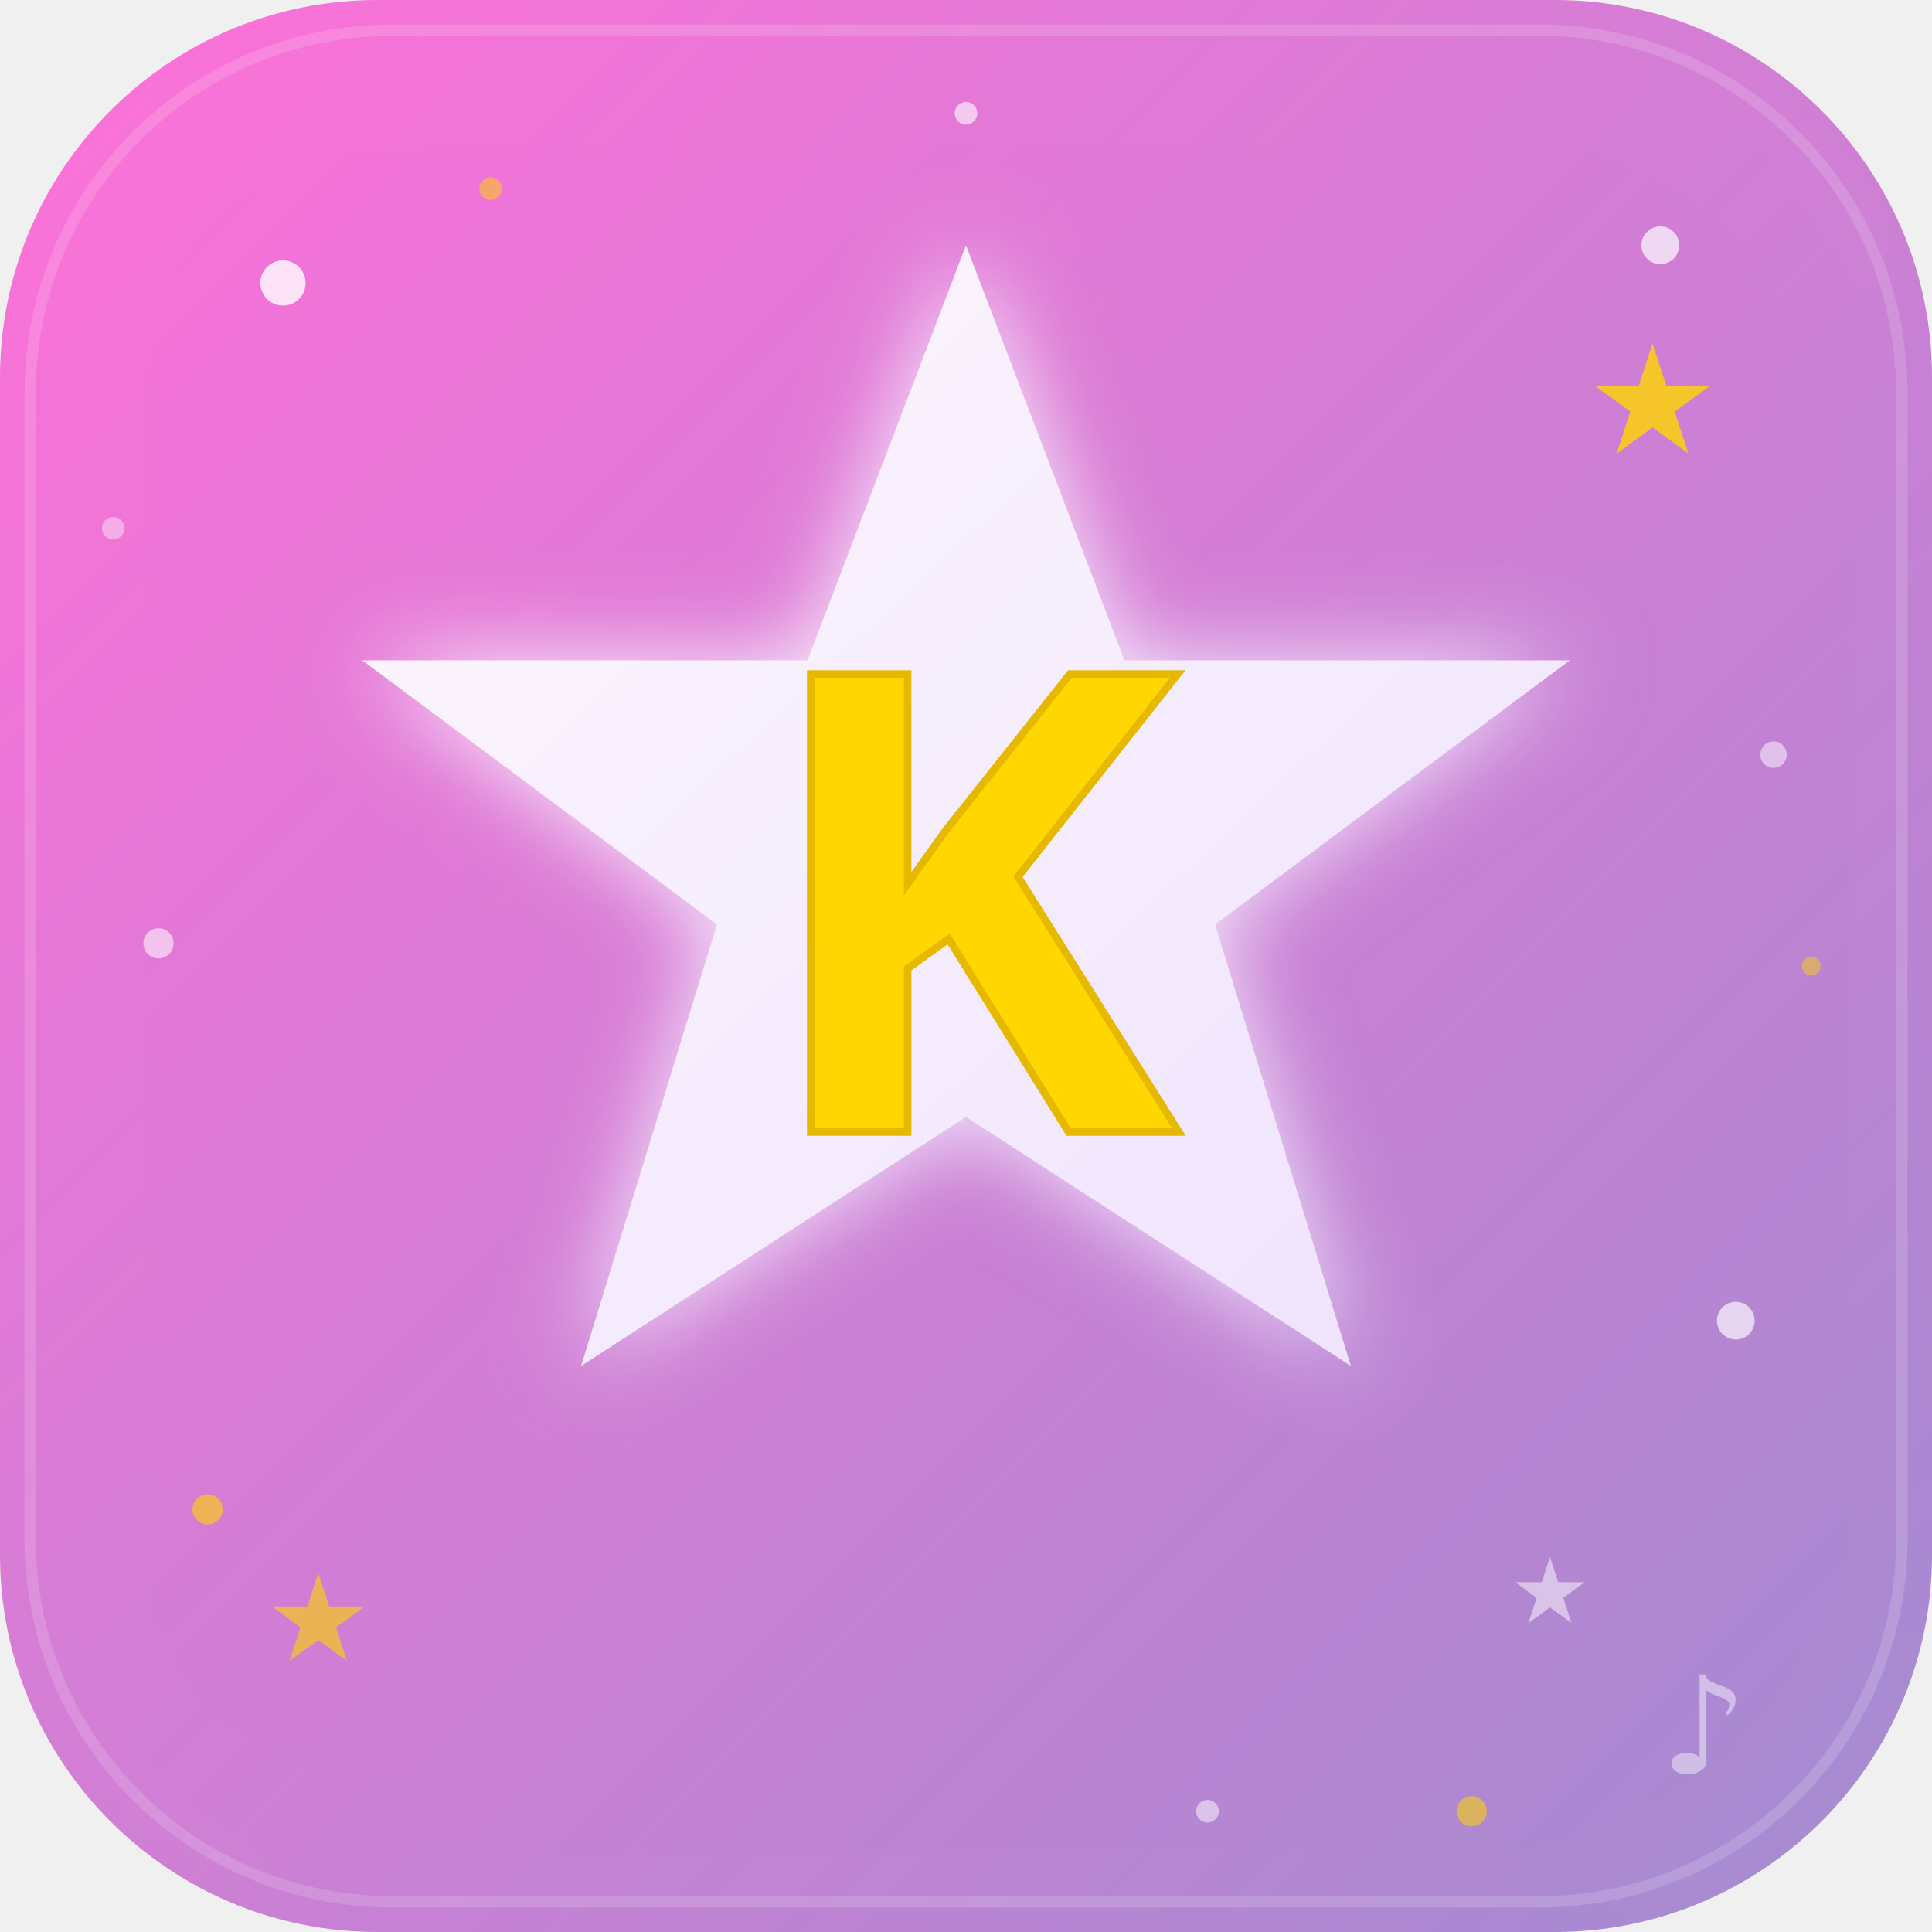
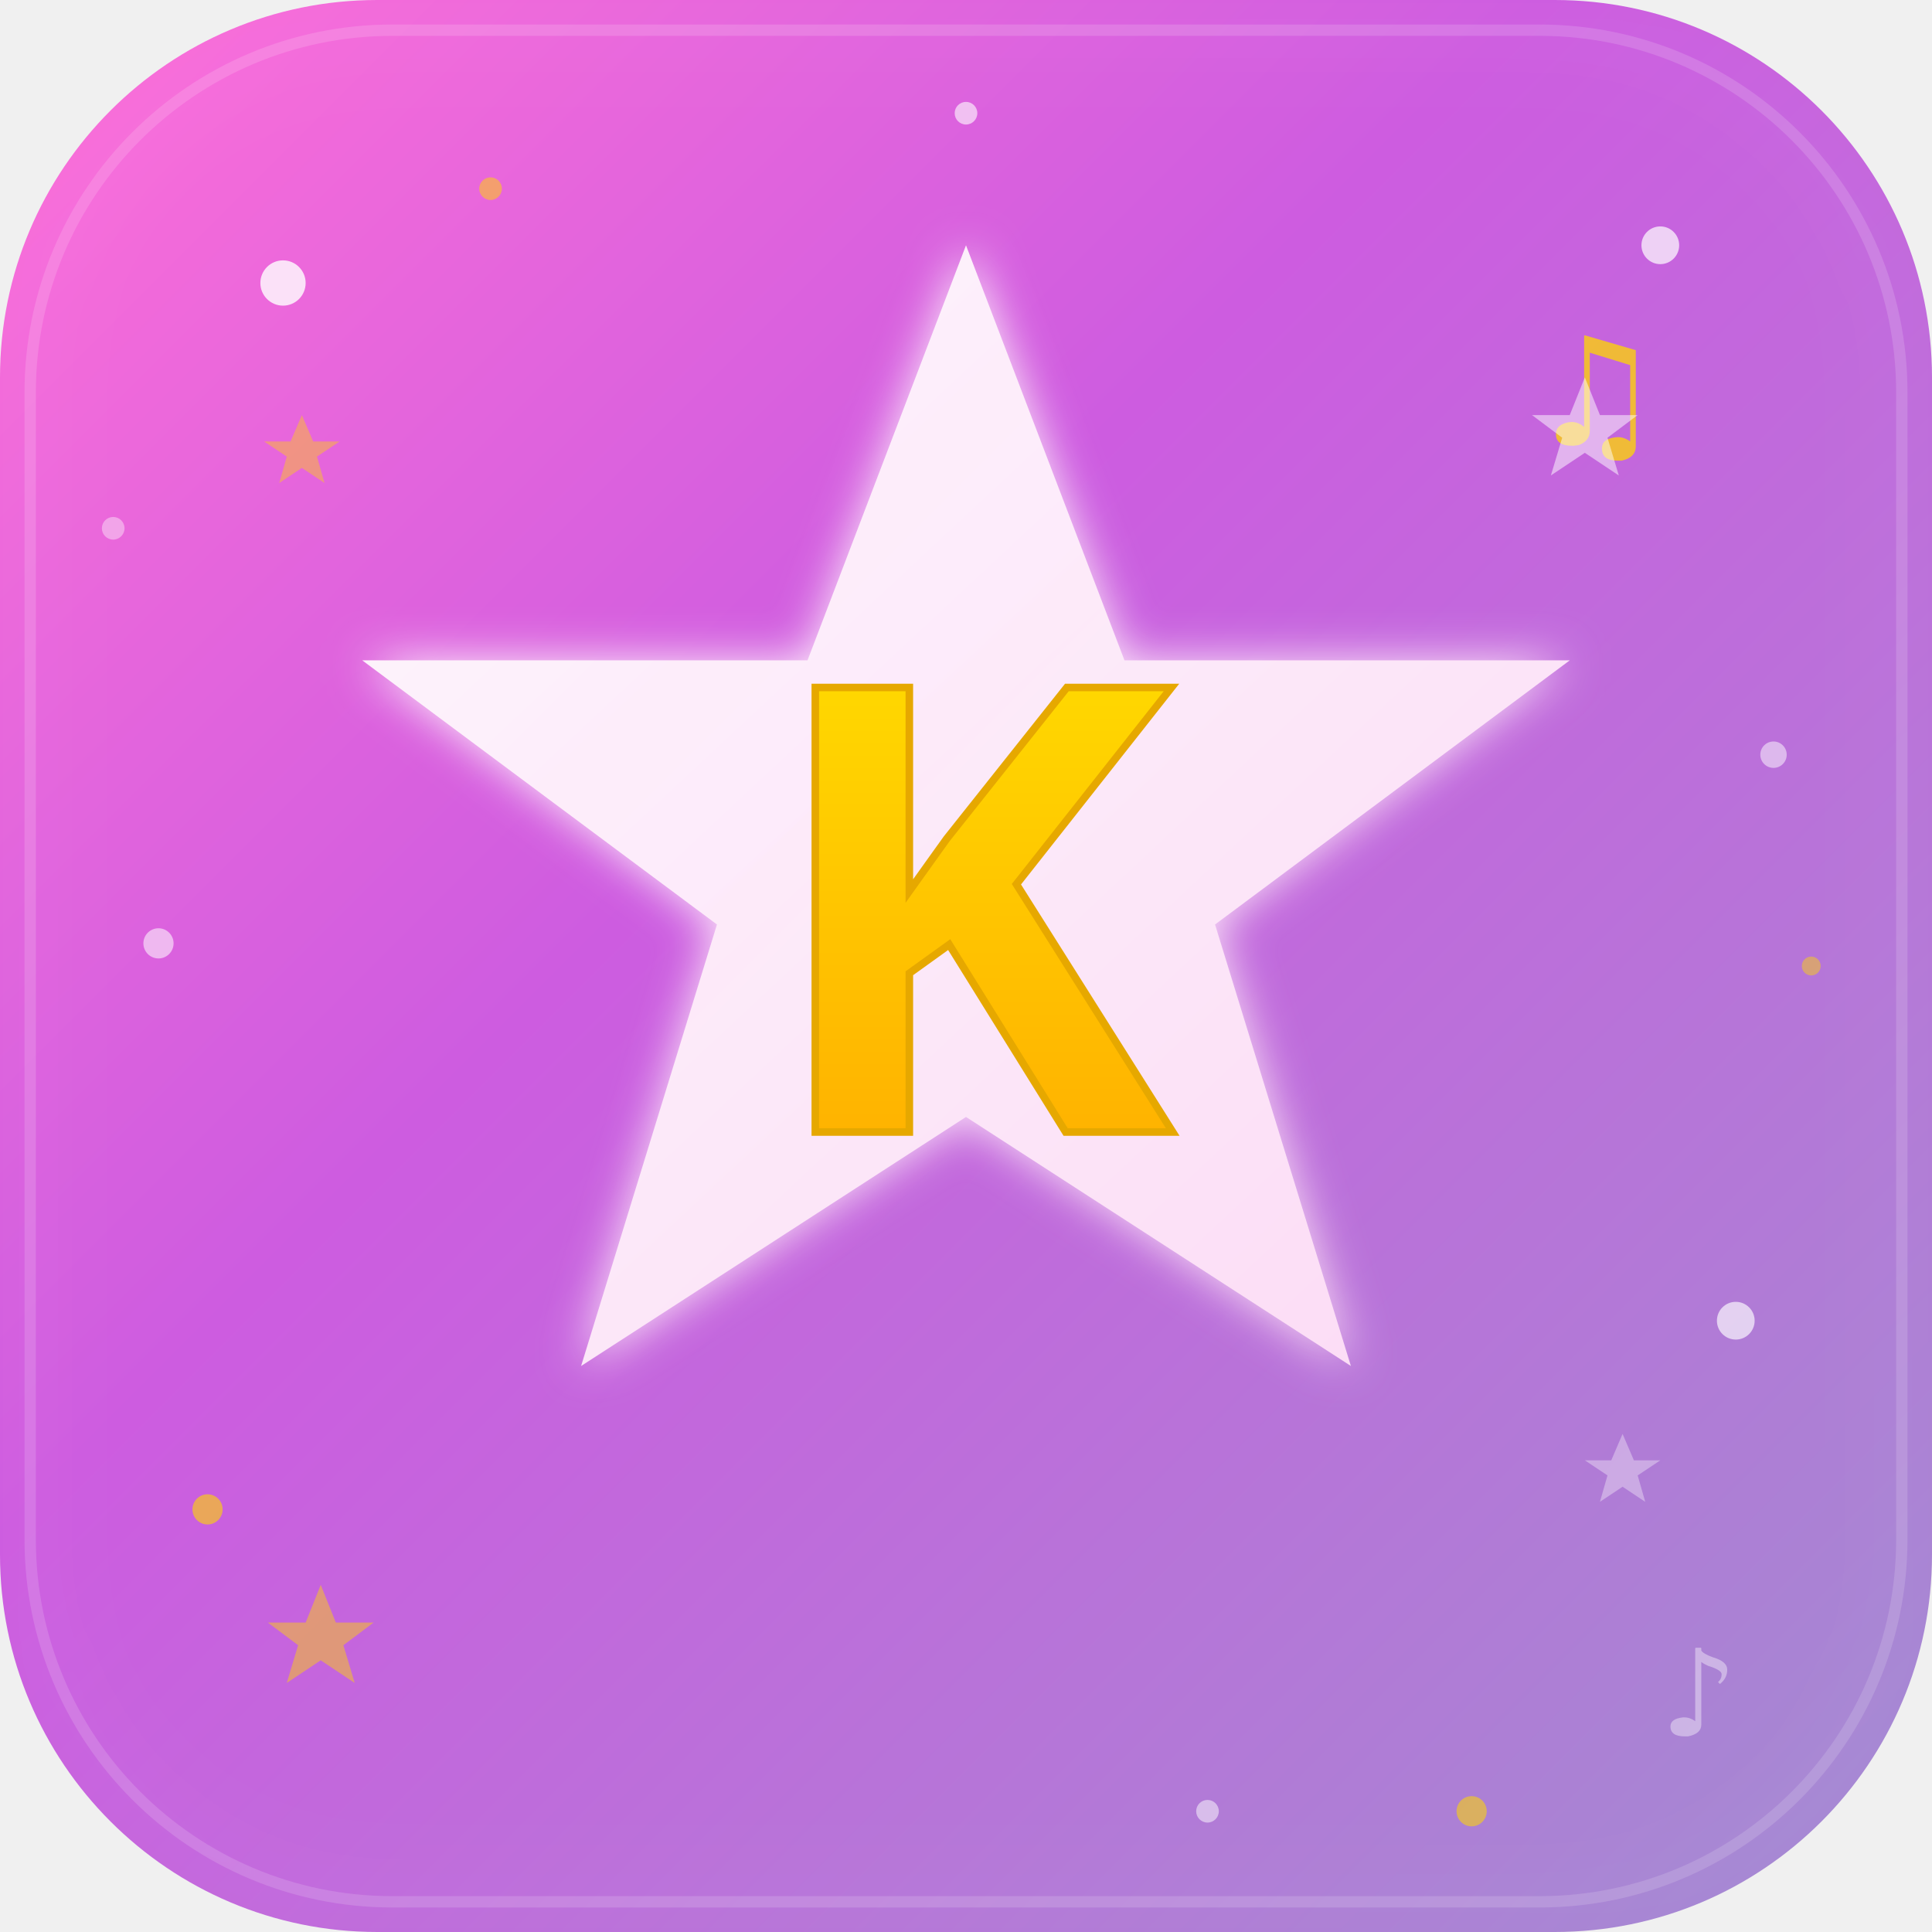
<svg xmlns="http://www.w3.org/2000/svg" viewBox="0 0 512 512" width="512" height="512">
  <defs>
    <linearGradient id="bg" x1="0%" y1="0%" x2="100%" y2="100%">
-       <stop offset="0%" style="stop-color:#ff6fd8" />
-       <stop offset="100%" style="stop-color:#a18cd1" />
+       <stop offset="0%" stop-color="#ff6fd8" />
+       <stop offset="40%" stop-color="#cd5ce0" />
+       <stop offset="100%" stop-color="#a18cd1" />
    </linearGradient>
    <linearGradient id="starGrad" x1="0%" y1="0%" x2="100%" y2="100%">
-       <stop offset="0%" style="stop-color:#ffffff" />
-       <stop offset="100%" style="stop-color:#f0e6ff" />
+       <stop offset="0%" stop-color="#ffffff" />
+       <stop offset="100%" stop-color="#ffe0f7" />
+     </linearGradient>
+     <linearGradient id="kGrad" x1="0%" y1="0%" x2="0%" y2="100%">
+       <stop offset="0%" stop-color="#ffd700" />
+       <stop offset="100%" stop-color="#ffb300" />
    </linearGradient>
    <filter id="glow" x="-20%" y="-20%" width="140%" height="140%">
-       <feGaussianBlur stdDeviation="12" result="blur" />
+       <feGaussianBlur stdDeviation="10" result="blur" />
      <feComposite in="SourceGraphic" in2="blur" operator="over" />
    </filter>
-     <filter id="outerGlow" x="-30%" y="-30%" width="160%" height="160%">
-       <feGaussianBlur stdDeviation="18" result="blur" />
+     <filter id="starGlow" x="-15%" y="-15%" width="130%" height="130%">
+       <feGaussianBlur stdDeviation="6" result="blur" />
      <feMerge>
        <feMergeNode in="blur" />
        <feMergeNode in="SourceGraphic" />
      </feMerge>
    </filter>
  </defs>
  <rect width="512" height="512" rx="100" fill="url(#bg)" />
-   <rect x="8" y="8" width="496" height="496" rx="96" fill="none" stroke="rgba(255,255,255,0.15)" stroke-width="3" filter="url(#outerGlow)" />
-   <polygon points="256,65 298,175 416,175 322,245 358,362 256,296 154,362 190,245 96,175 214,175" fill="url(#starGrad)" opacity="0.95" filter="url(#glow)" />
-   <text x="256" y="300" text-anchor="middle" font-family="'Arial Black',sans-serif" font-weight="900" font-size="170" fill="#ffd700" stroke="#e6b800" stroke-width="2">K</text>
-   <text x="420" y="120" font-family="sans-serif" font-size="40" fill="#ffd700" opacity="0.8">★</text>
-   <text x="70" y="440" font-family="sans-serif" font-size="32" fill="#ffd700" opacity="0.6">★</text>
-   <text x="400" y="430" font-family="sans-serif" font-size="24" fill="#fff" opacity="0.5">★</text>
-   <text x="440" y="470" font-family="sans-serif" font-size="36" fill="#fff" opacity="0.45">♪</text>
+   <rect x="8" y="8" width="496" height="496" rx="96" fill="none" stroke="rgba(255,255,255,0.15)" stroke-width="3" filter="url(#glow)" />
+   <polygon points="256,65 298,175 416,175 322,245 358,362 256,296 154,362 190,245 96,175 214,175" fill="url(#starGrad)" opacity="0.95" filter="url(#starGlow)" />
+   <text x="256" y="300" text-anchor="middle" font-family="'Arial Black',sans-serif" font-weight="900" font-size="165" fill="url(#kGrad)" stroke="#e6a800" stroke-width="2">K</text>
+   <text x="405" y="118" font-family="sans-serif" font-size="40" fill="#ffd700" opacity="0.75">♫</text>
+   <text x="440" y="460" font-family="sans-serif" font-size="32" fill="#fff" opacity="0.4">♪</text>
+   <polygon points="420,100 424,110 434,110 426,116 429,126 420,120 411,126 414,116 406,110 416,110" fill="#fff" opacity="0.5" />
+   <polygon points="85,420 89,430 99,430 91,436 94,446 85,440 76,446 79,436 71,430 81,430" fill="#ffd700" opacity="0.45" />
+   <polygon points="430,380 433,387 440,387 434,391 436,398 430,394 424,398 426,391 420,387 427,387" fill="#fff" opacity="0.35" />
+   <polygon points="80,110 83,117 90,117 84,121 86,128 80,124 74,128 76,121 70,117 77,117" fill="#ffd700" opacity="0.4" />
  <circle cx="75" cy="75" r="6" fill="#fff" opacity="0.8" />
  <circle cx="440" cy="65" r="5" fill="#fff" opacity="0.7" />
  <circle cx="55" cy="400" r="4" fill="#ffd700" opacity="0.6" />
  <circle cx="460" cy="350" r="5" fill="#fff" opacity="0.65" />
  <circle cx="130" cy="50" r="3" fill="#ffd700" opacity="0.5" />
  <circle cx="390" cy="480" r="4" fill="#ffd700" opacity="0.55" />
  <circle cx="470" cy="200" r="3.5" fill="#fff" opacity="0.5" />
  <circle cx="42" cy="250" r="4" fill="#fff" opacity="0.55" />
  <circle cx="256" cy="30" r="3" fill="#fff" opacity="0.6" />
  <circle cx="480" cy="256" r="2.5" fill="#ffd700" opacity="0.45" />
  <circle cx="30" cy="140" r="3" fill="#fff" opacity="0.4" />
  <circle cx="320" cy="480" r="3" fill="#fff" opacity="0.5" />
</svg>
